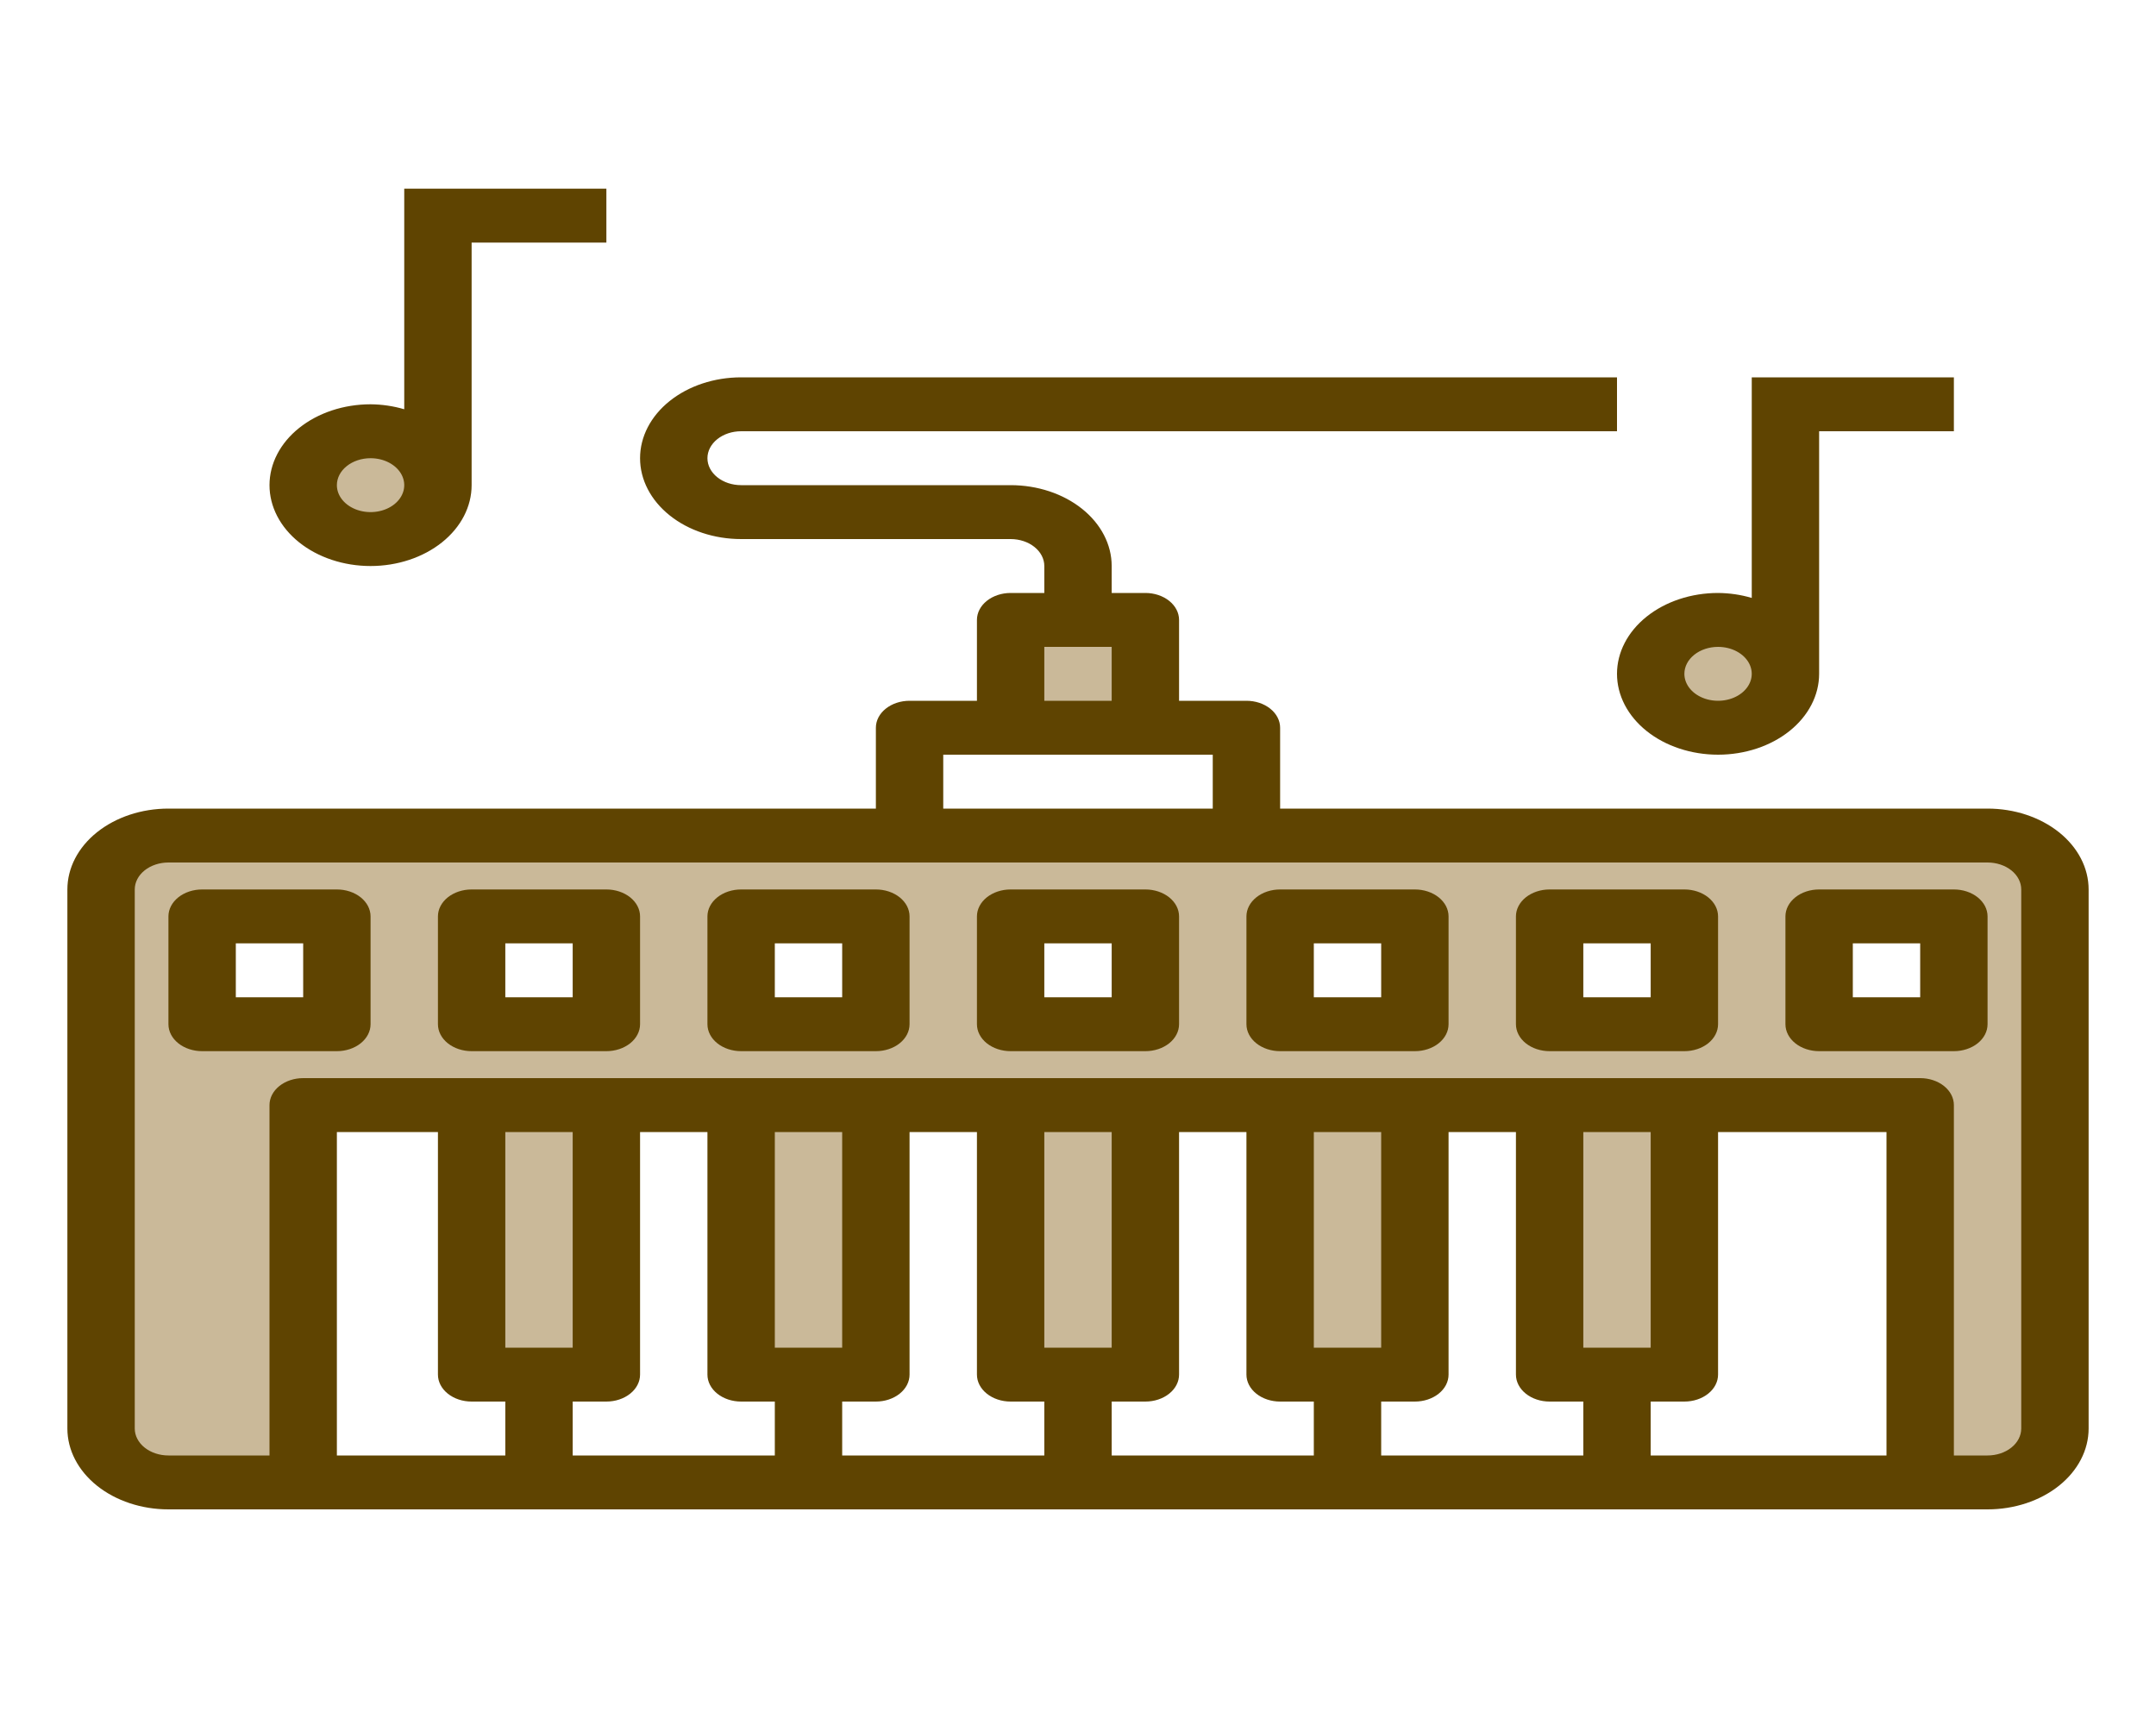
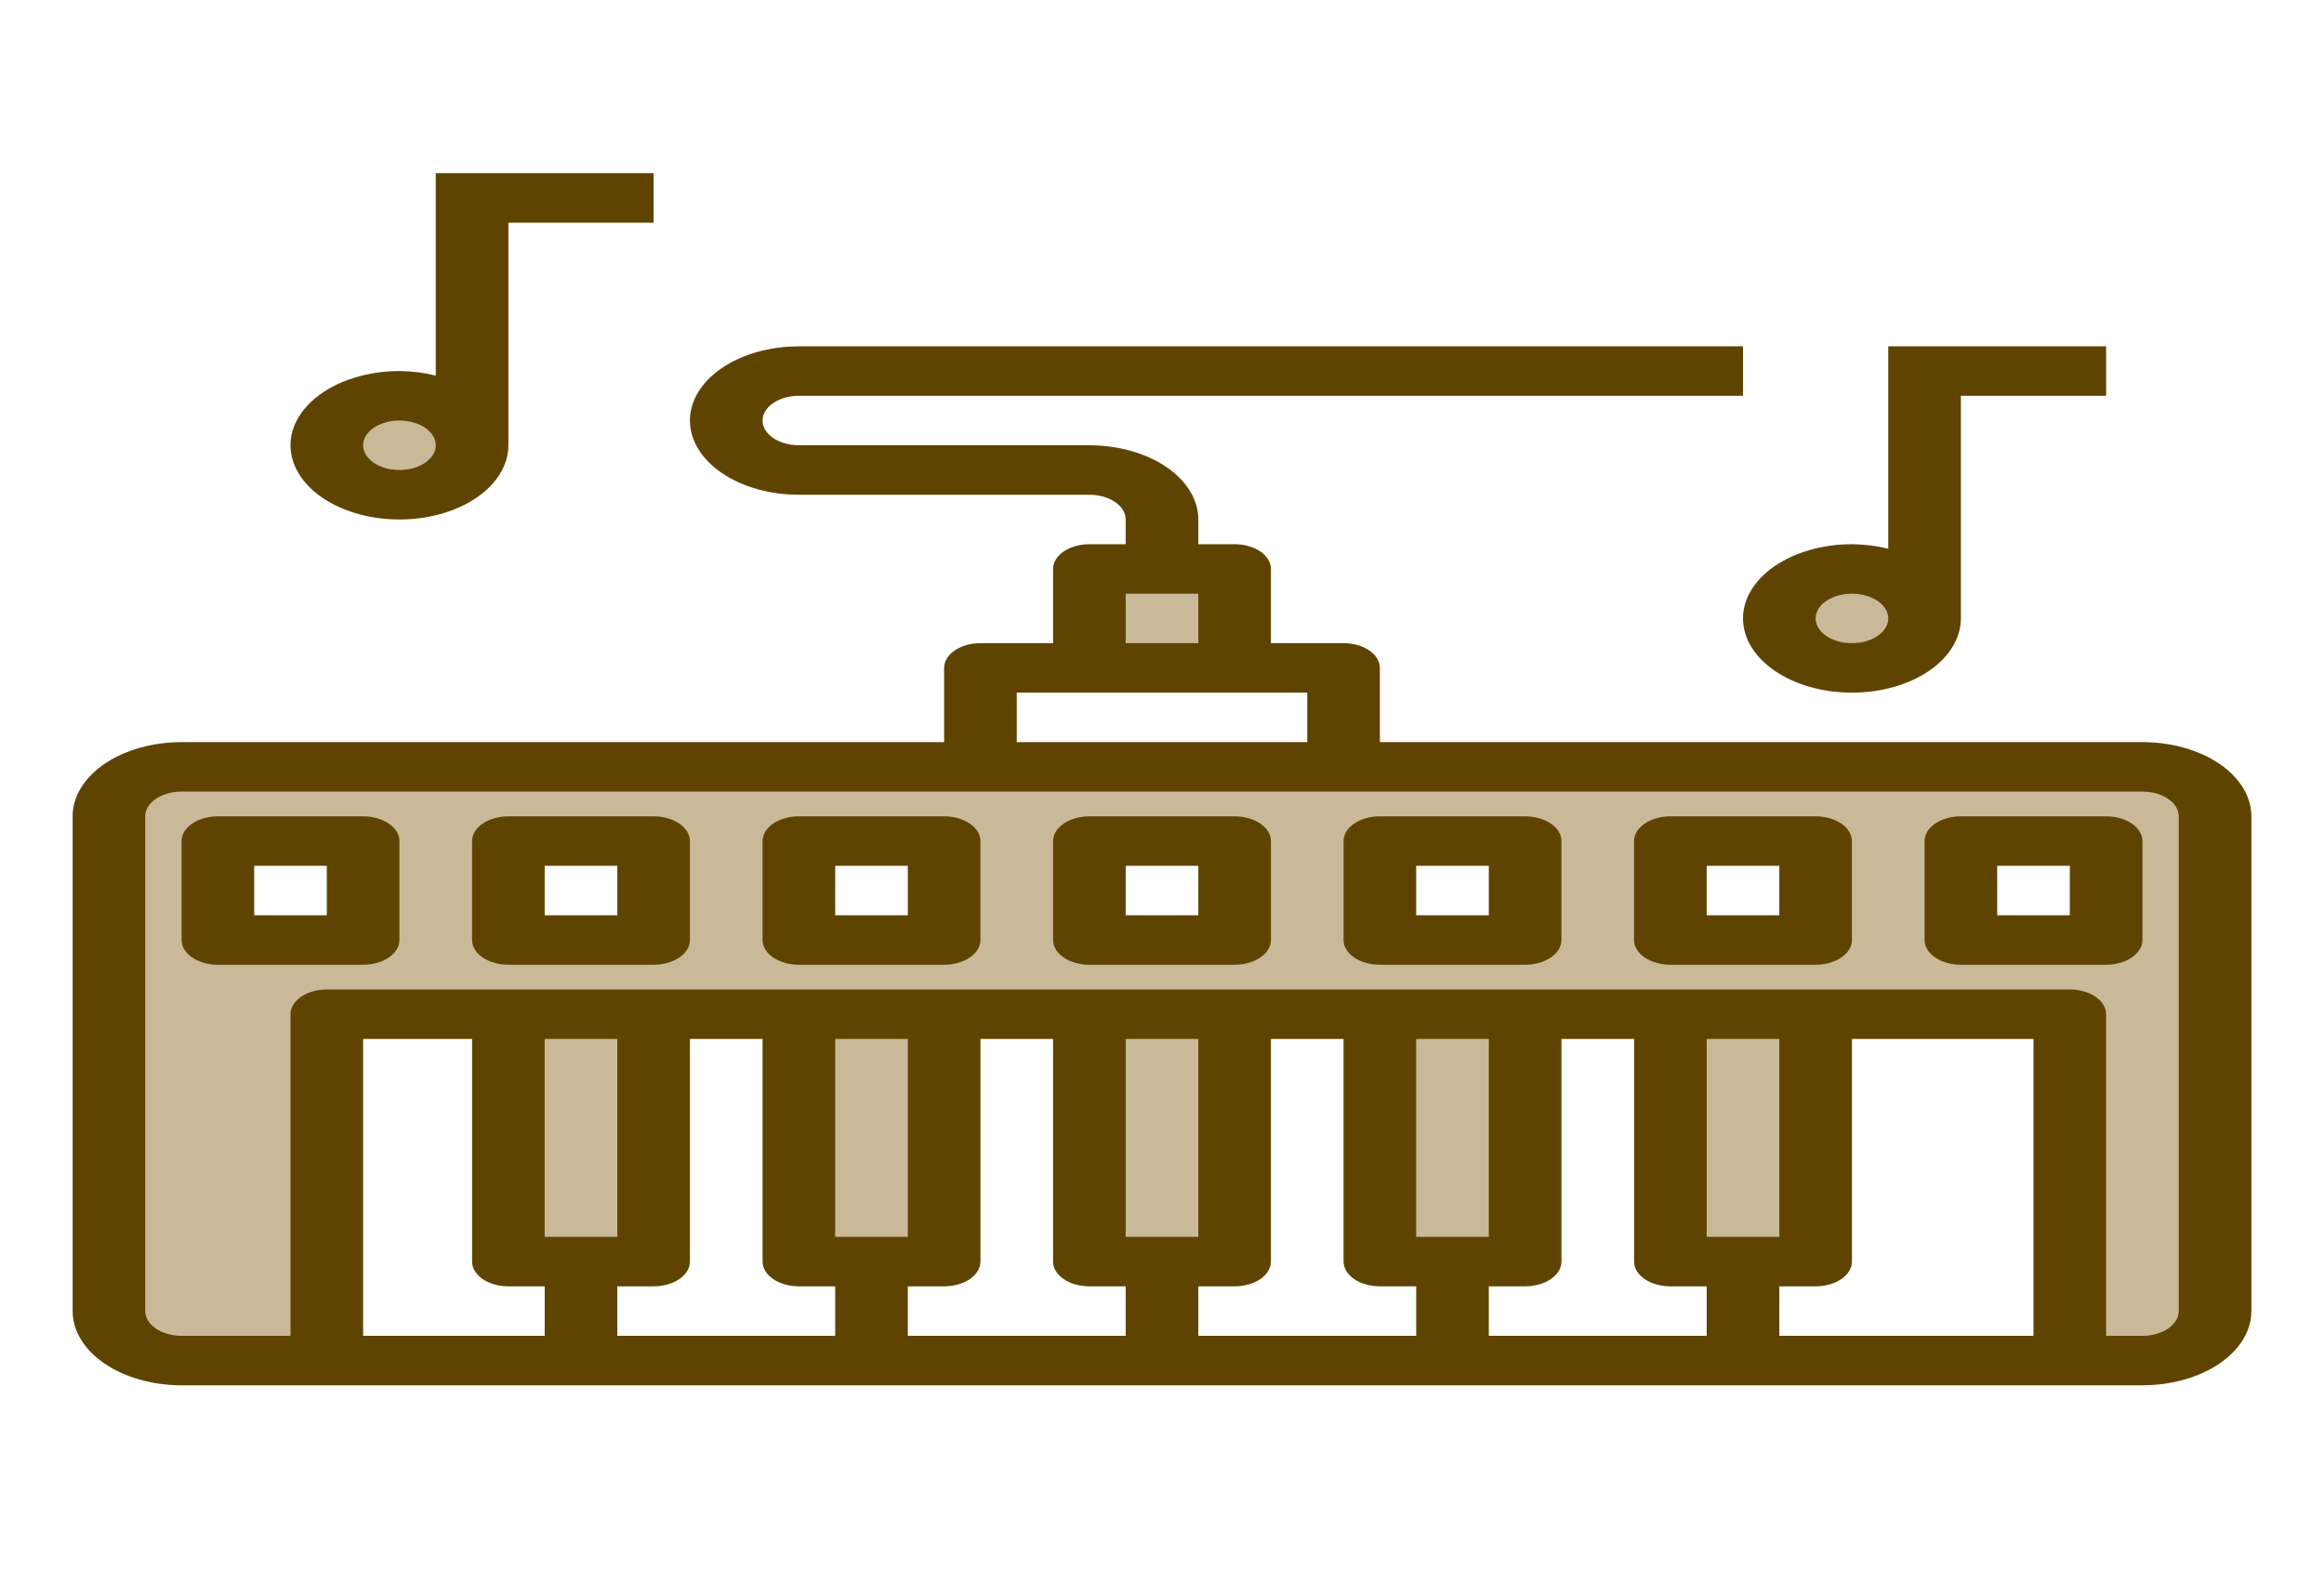
- <svg xmlns="http://www.w3.org/2000/svg" width="175" height="140" viewBox="0 0 175 140" fill="none">
-   <path d="M161.328 67.812H13.672C12.223 67.816 10.834 68.278 9.81 69.098C8.785 69.918 8.207 71.028 8.203 72.188V115.938C8.207 117.097 8.785 118.208 9.81 119.027C10.834 119.847 12.223 120.309 13.672 120.312H24.609V89.688H38.281V111.562H49.219V89.688H60.156V111.562H71.094V89.688H82.031V111.562H92.969V89.688H103.906V111.562H114.844V89.688H125.781V111.562H136.719V89.688H155.859V120.312H161.328C162.777 120.309 164.166 119.847 165.19 119.027C166.215 118.208 166.793 117.097 166.797 115.938V72.188C166.793 71.028 166.215 69.918 165.19 69.098C164.166 68.278 162.777 67.816 161.328 67.812ZM27.344 83.125H16.406V74.375H27.344V83.125ZM49.219 83.125H38.281V74.375H49.219V83.125ZM71.094 83.125H60.156V74.375H71.094V83.125ZM92.969 83.125H82.031V74.375H92.969V83.125ZM114.844 83.125H103.906V74.375H114.844V83.125ZM136.719 83.125H125.781V74.375H136.719V83.125ZM158.594 83.125H147.656V74.375H158.594V83.125Z" fill="#CAB998" fill-opacity="0.99" />
-   <path d="M139.453 59.062C142.473 59.062 144.922 57.104 144.922 54.688C144.922 52.271 142.473 50.312 139.453 50.312C136.433 50.312 133.984 52.271 133.984 54.688C133.984 57.104 136.433 59.062 139.453 59.062Z" fill="#CAB998" fill-opacity="0.99" />
-   <path d="M82.031 50.312V59.062H92.969V50.312H87.5H82.031Z" fill="#CAB998" fill-opacity="0.99" />
-   <path d="M30.078 43.75C33.098 43.75 35.547 41.791 35.547 39.375C35.547 36.959 33.098 35 30.078 35C27.058 35 24.609 36.959 24.609 39.375C24.609 41.791 27.058 43.75 30.078 43.75Z" fill="#CAB998" fill-opacity="0.99" />
-   <path d="M161.328 65.625H103.906V59.062C103.906 58.482 103.618 57.926 103.105 57.516C102.593 57.105 101.897 56.875 101.172 56.875H95.703V50.312C95.703 49.732 95.415 49.176 94.902 48.766C94.389 48.355 93.694 48.125 92.969 48.125H90.234V45.938C90.234 44.197 89.37 42.528 87.832 41.297C86.293 40.066 84.207 39.375 82.031 39.375H60.156C59.431 39.375 58.736 39.145 58.223 38.734C57.71 38.324 57.422 37.768 57.422 37.188C57.422 36.607 57.71 36.051 58.223 35.641C58.736 35.23 59.431 35 60.156 35H131.25V30.625H60.156C57.981 30.625 55.894 31.316 54.356 32.547C52.817 33.778 51.953 35.447 51.953 37.188C51.953 38.928 52.817 40.597 54.356 41.828C55.894 43.059 57.981 43.75 60.156 43.75H82.031C82.757 43.75 83.452 43.98 83.965 44.391C84.478 44.801 84.766 45.357 84.766 45.938V48.125H82.031C81.306 48.125 80.611 48.355 80.098 48.766C79.585 49.176 79.297 49.732 79.297 50.312V56.875H73.828C73.103 56.875 72.407 57.105 71.895 57.516C71.382 57.926 71.094 58.482 71.094 59.062V65.625H13.672C11.496 65.625 9.41 66.316 7.871 67.547C6.333 68.778 5.469 70.447 5.469 72.188V115.938C5.469 117.678 6.333 119.347 7.871 120.578C9.41 121.809 11.496 122.5 13.672 122.5H161.328C163.504 122.5 165.59 121.809 167.129 120.578C168.667 119.347 169.531 117.678 169.531 115.938V72.188C169.531 70.447 168.667 68.778 167.129 67.547C165.59 66.316 163.504 65.625 161.328 65.625ZM84.766 52.5H90.234V56.875H84.766V52.5ZM76.562 61.25H98.438V65.625H76.562V61.25ZM57.422 91.875V111.562C57.422 112.143 57.71 112.699 58.223 113.109C58.736 113.52 59.431 113.75 60.156 113.75H62.891V118.125H46.484V113.75H49.219C49.944 113.75 50.639 113.52 51.152 113.109C51.665 112.699 51.953 112.143 51.953 111.562V91.875H57.422ZM79.297 91.875V111.562C79.297 112.143 79.585 112.699 80.098 113.109C80.611 113.52 81.306 113.75 82.031 113.75H84.766V118.125H68.359V113.75H71.094C71.819 113.75 72.514 113.52 73.027 113.109C73.54 112.699 73.828 112.143 73.828 111.562V91.875H79.297ZM101.172 91.875V111.562C101.172 112.143 101.46 112.699 101.973 113.109C102.486 113.52 103.181 113.75 103.906 113.75H106.641V118.125H90.234V113.75H92.969C93.694 113.75 94.389 113.52 94.902 113.109C95.415 112.699 95.703 112.143 95.703 111.562V91.875H101.172ZM123.047 91.875V111.562C123.047 112.143 123.335 112.699 123.848 113.109C124.361 113.52 125.056 113.75 125.781 113.75H128.516V118.125H112.109V113.75H114.844C115.569 113.75 116.264 113.52 116.777 113.109C117.29 112.699 117.578 112.143 117.578 111.562V91.875H123.047ZM128.516 109.375V91.875H133.984V109.375H128.516ZM112.109 109.375H106.641V91.875H112.109V109.375ZM90.234 109.375H84.766V91.875H90.234V109.375ZM68.359 109.375H62.891V91.875H68.359V109.375ZM46.484 109.375H41.016V91.875H46.484V109.375ZM38.281 113.75H41.016V118.125H27.344V91.875H35.547V111.562C35.547 112.143 35.835 112.699 36.348 113.109C36.861 113.52 37.556 113.75 38.281 113.75ZM133.984 118.125V113.75H136.719C137.444 113.75 138.139 113.52 138.652 113.109C139.165 112.699 139.453 112.143 139.453 111.562V91.875H153.125V118.125H133.984ZM164.062 115.938C164.062 116.518 163.774 117.074 163.262 117.484C162.749 117.895 162.053 118.125 161.328 118.125H158.594V89.688C158.594 89.107 158.306 88.551 157.793 88.141C157.28 87.731 156.585 87.5 155.859 87.5H24.609C23.884 87.5 23.189 87.731 22.676 88.141C22.163 88.551 21.875 89.107 21.875 89.688V118.125H13.672C12.947 118.125 12.251 117.895 11.738 117.484C11.226 117.074 10.938 116.518 10.938 115.938V72.188C10.938 71.607 11.226 71.051 11.738 70.641C12.251 70.231 12.947 70 13.672 70H161.328C162.053 70 162.749 70.231 163.262 70.641C163.774 71.051 164.062 71.607 164.062 72.188V115.938ZM30.078 45.938C32.254 45.938 34.34 45.246 35.879 44.015C37.417 42.785 38.281 41.115 38.281 39.375V19.688H49.219V15.312H32.812V33.215C31.937 32.956 31.012 32.82 30.078 32.812C27.902 32.812 25.816 33.504 24.278 34.735C22.739 35.965 21.875 37.635 21.875 39.375C21.875 41.115 22.739 42.785 24.278 44.015C25.816 45.246 27.902 45.938 30.078 45.938ZM30.078 37.188C30.619 37.188 31.148 37.316 31.597 37.556C32.047 37.797 32.397 38.138 32.604 38.538C32.811 38.938 32.865 39.377 32.76 39.802C32.654 40.226 32.394 40.616 32.012 40.922C31.629 41.228 31.142 41.436 30.612 41.52C30.081 41.605 29.531 41.562 29.032 41.396C28.532 41.23 28.105 40.95 27.805 40.59C27.504 40.231 27.344 39.808 27.344 39.375C27.344 38.795 27.632 38.238 28.145 37.828C28.657 37.418 29.353 37.188 30.078 37.188Z" fill="#5F4401" />
-   <path d="M139.453 61.25C141.629 61.25 143.715 60.559 145.254 59.328C146.792 58.097 147.656 56.428 147.656 54.688V35H158.594V30.625H142.188V48.528C141.312 48.268 140.387 48.132 139.453 48.125C137.278 48.125 135.191 48.816 133.653 50.047C132.114 51.278 131.25 52.947 131.25 54.688C131.25 56.428 132.114 58.097 133.653 59.328C135.191 60.559 137.278 61.25 139.453 61.25ZM139.453 52.5C139.994 52.5 140.523 52.628 140.972 52.869C141.422 53.109 141.772 53.451 141.979 53.85C142.186 54.25 142.24 54.69 142.135 55.114C142.029 55.539 141.769 55.928 141.387 56.234C141.004 56.54 140.517 56.749 139.987 56.833C139.456 56.917 138.906 56.874 138.407 56.709C137.907 56.543 137.48 56.263 137.18 55.903C136.879 55.543 136.719 55.12 136.719 54.688C136.719 54.107 137.007 53.551 137.52 53.141C138.032 52.73 138.728 52.5 139.453 52.5ZM27.344 72.188H16.406C15.681 72.188 14.986 72.418 14.473 72.828C13.96 73.238 13.672 73.795 13.672 74.375V83.125C13.672 83.705 13.96 84.262 14.473 84.672C14.986 85.082 15.681 85.312 16.406 85.312H27.344C28.069 85.312 28.765 85.082 29.277 84.672C29.79 84.262 30.078 83.705 30.078 83.125V74.375C30.078 73.795 29.79 73.238 29.277 72.828C28.765 72.418 28.069 72.188 27.344 72.188ZM24.609 80.938H19.141V76.562H24.609V80.938ZM49.219 72.188H38.281C37.556 72.188 36.861 72.418 36.348 72.828C35.835 73.238 35.547 73.795 35.547 74.375V83.125C35.547 83.705 35.835 84.262 36.348 84.672C36.861 85.082 37.556 85.312 38.281 85.312H49.219C49.944 85.312 50.639 85.082 51.152 84.672C51.665 84.262 51.953 83.705 51.953 83.125V74.375C51.953 73.795 51.665 73.238 51.152 72.828C50.639 72.418 49.944 72.188 49.219 72.188ZM46.484 80.938H41.016V76.562H46.484V80.938ZM71.094 72.188H60.156C59.431 72.188 58.736 72.418 58.223 72.828C57.71 73.238 57.422 73.795 57.422 74.375V83.125C57.422 83.705 57.71 84.262 58.223 84.672C58.736 85.082 59.431 85.312 60.156 85.312H71.094C71.819 85.312 72.514 85.082 73.027 84.672C73.54 84.262 73.828 83.705 73.828 83.125V74.375C73.828 73.795 73.54 73.238 73.027 72.828C72.514 72.418 71.819 72.188 71.094 72.188ZM68.359 80.938H62.891V76.562H68.359V80.938ZM92.969 72.188H82.031C81.306 72.188 80.611 72.418 80.098 72.828C79.585 73.238 79.297 73.795 79.297 74.375V83.125C79.297 83.705 79.585 84.262 80.098 84.672C80.611 85.082 81.306 85.312 82.031 85.312H92.969C93.694 85.312 94.389 85.082 94.902 84.672C95.415 84.262 95.703 83.705 95.703 83.125V74.375C95.703 73.795 95.415 73.238 94.902 72.828C94.389 72.418 93.694 72.188 92.969 72.188ZM90.234 80.938H84.766V76.562H90.234V80.938ZM114.844 72.188H103.906C103.181 72.188 102.486 72.418 101.973 72.828C101.46 73.238 101.172 73.795 101.172 74.375V83.125C101.172 83.705 101.46 84.262 101.973 84.672C102.486 85.082 103.181 85.312 103.906 85.312H114.844C115.569 85.312 116.264 85.082 116.777 84.672C117.29 84.262 117.578 83.705 117.578 83.125V74.375C117.578 73.795 117.29 73.238 116.777 72.828C116.264 72.418 115.569 72.188 114.844 72.188ZM112.109 80.938H106.641V76.562H112.109V80.938ZM136.719 72.188H125.781C125.056 72.188 124.361 72.418 123.848 72.828C123.335 73.238 123.047 73.795 123.047 74.375V83.125C123.047 83.705 123.335 84.262 123.848 84.672C124.361 85.082 125.056 85.312 125.781 85.312H136.719C137.444 85.312 138.139 85.082 138.652 84.672C139.165 84.262 139.453 83.705 139.453 83.125V74.375C139.453 73.795 139.165 73.238 138.652 72.828C138.139 72.418 137.444 72.188 136.719 72.188ZM133.984 80.938H128.516V76.562H133.984V80.938ZM158.594 72.188H147.656C146.931 72.188 146.236 72.418 145.723 72.828C145.21 73.238 144.922 73.795 144.922 74.375V83.125C144.922 83.705 145.21 84.262 145.723 84.672C146.236 85.082 146.931 85.312 147.656 85.312H158.594C159.319 85.312 160.014 85.082 160.527 84.672C161.04 84.262 161.328 83.705 161.328 83.125V74.375C161.328 73.795 161.04 73.238 160.527 72.828C160.014 72.418 159.319 72.188 158.594 72.188ZM155.859 80.938H150.391V76.562H155.859V80.938Z" fill="#5F4401" />
+ <svg xmlns="http://www.w3.org/2000/svg" width="160" height="109" viewBox="0 0 160 109" fill="none">
+   <path d="M147.5 52.797H12.5C11.175 52.8 9.906 53.159 8.969 53.797C8.032 54.436 7.504 55.301 7.5 56.203V90.266C7.504 91.168 8.032 92.033 8.969 92.671C9.906 93.309 11.175 93.669 12.5 93.672H22.5V69.828H35V86.859H45V69.828H55V86.859H65V69.828H75V86.859H85V69.828H95V86.859H105V69.828H115V86.859H125V69.828H142.5V93.672H147.5C148.825 93.669 150.094 93.309 151.031 92.671C151.968 92.033 152.496 91.168 152.5 90.266V56.203C152.496 55.301 151.968 54.436 151.031 53.797C150.094 53.159 148.825 52.8 147.5 52.797ZM25 64.719H15V57.906H25V64.719ZM45 64.719H35V57.906H45V64.719ZM65 64.719H55V57.906H65V64.719ZM85 64.719H75V57.906H85V64.719ZM105 64.719H95V57.906H105V64.719ZM125 64.719H115V57.906H125V64.719ZM145 64.719H135V57.906H145V64.719Z" fill="#CAB998" fill-opacity="0.99" />
+   <path d="M127.5 45.984C130.261 45.984 132.5 44.459 132.5 42.578C132.5 40.697 130.261 39.172 127.5 39.172C124.739 39.172 122.5 40.697 122.5 42.578C122.5 44.459 124.739 45.984 127.5 45.984Z" fill="#CAB998" fill-opacity="0.99" />
+   <path d="M75 39.172V45.984H85V39.172H80H75Z" fill="#CAB998" fill-opacity="0.99" />
+   <path d="M27.5 34.062C30.261 34.062 32.5 32.538 32.5 30.656C32.5 28.775 30.261 27.25 27.5 27.25C24.739 27.25 22.5 28.775 22.5 30.656C22.5 32.538 24.739 34.062 27.5 34.062Z" fill="#CAB998" fill-opacity="0.99" />
+   <path d="M147.5 51.094H95V45.984C95 45.533 94.737 45.099 94.268 44.78C93.799 44.461 93.163 44.281 92.5 44.281H87.5V39.172C87.5 38.72 87.237 38.287 86.768 37.968C86.299 37.648 85.663 37.469 85 37.469H82.5V35.766C82.5 34.41 81.71 33.111 80.303 32.153C78.897 31.195 76.989 30.656 75 30.656H55C54.337 30.656 53.701 30.477 53.232 30.157C52.763 29.838 52.5 29.405 52.5 28.953C52.5 28.501 52.763 28.068 53.232 27.749C53.701 27.429 54.337 27.25 55 27.25H120V23.844H55C53.011 23.844 51.103 24.382 49.697 25.34C48.29 26.298 47.5 27.598 47.5 28.953C47.5 30.308 48.29 31.608 49.697 32.566C51.103 33.524 53.011 34.062 55 34.062H75C75.663 34.062 76.299 34.242 76.768 34.561C77.237 34.881 77.5 35.314 77.5 35.766V37.469H75C74.337 37.469 73.701 37.648 73.232 37.968C72.763 38.287 72.5 38.72 72.5 39.172V44.281H67.5C66.837 44.281 66.201 44.461 65.732 44.78C65.263 45.099 65 45.533 65 45.984V51.094H12.5C10.511 51.094 8.603 51.632 7.197 52.59C5.79 53.548 5 54.848 5 56.203V90.266C5 91.621 5.79 92.92 7.197 93.879C8.603 94.837 10.511 95.375 12.5 95.375H147.5C149.489 95.375 151.397 94.837 152.803 93.879C154.21 92.92 155 91.621 155 90.266V56.203C155 54.848 154.21 53.548 152.803 52.59C151.397 51.632 149.489 51.094 147.5 51.094ZM77.5 40.875H82.5V44.281H77.5V40.875ZM70 47.688H90V51.094H70V47.688ZM52.5 71.531V86.859C52.5 87.311 52.763 87.744 53.232 88.064C53.701 88.383 54.337 88.562 55 88.562H57.5V91.969H42.5V88.562H45C45.663 88.562 46.299 88.383 46.768 88.064C47.237 87.744 47.5 87.311 47.5 86.859V71.531H52.5ZM72.5 71.531V86.859C72.5 87.311 72.763 87.744 73.232 88.064C73.701 88.383 74.337 88.562 75 88.562H77.5V91.969H62.5V88.562H65C65.663 88.562 66.299 88.383 66.768 88.064C67.237 87.744 67.5 87.311 67.5 86.859V71.531H72.5ZM92.5 71.531V86.859C92.5 87.311 92.763 87.744 93.232 88.064C93.701 88.383 94.337 88.562 95 88.562H97.5V91.969H82.5V88.562H85C85.663 88.562 86.299 88.383 86.768 88.064C87.237 87.744 87.5 87.311 87.5 86.859V71.531H92.5ZM112.5 71.531V86.859C112.5 87.311 112.763 87.744 113.232 88.064C113.701 88.383 114.337 88.562 115 88.562H117.5V91.969H102.5V88.562H105C105.663 88.562 106.299 88.383 106.768 88.064C107.237 87.744 107.5 87.311 107.5 86.859V71.531H112.5ZM117.5 85.156V71.531H122.5V85.156H117.5ZM102.5 85.156H97.5V71.531H102.5V85.156ZM82.5 85.156H77.5V71.531H82.5V85.156ZM62.5 85.156H57.5V71.531H62.5V85.156ZM42.5 85.156H37.5V71.531H42.5V85.156ZM35 88.562H37.5V91.969H25V71.531H32.5V86.859C32.5 87.311 32.763 87.744 33.232 88.064C33.701 88.383 34.337 88.562 35 88.562ZM122.5 91.969V88.562H125C125.663 88.562 126.299 88.383 126.768 88.064C127.237 87.744 127.5 87.311 127.5 86.859V71.531H140V91.969H122.5ZM150 90.266C150 90.717 149.737 91.15 149.268 91.47C148.799 91.789 148.163 91.969 147.5 91.969H145V69.828C145 69.376 144.737 68.943 144.268 68.624C143.799 68.304 143.163 68.125 142.5 68.125H22.5C21.837 68.125 21.201 68.304 20.732 68.624C20.263 68.943 20 69.376 20 69.828V91.969H12.5C11.837 91.969 11.201 91.789 10.732 91.47C10.263 91.15 10 90.717 10 90.266V56.203C10 55.751 10.263 55.318 10.732 54.999C11.201 54.679 11.837 54.5 12.5 54.5H147.5C148.163 54.5 148.799 54.679 149.268 54.999C149.737 55.318 150 55.751 150 56.203V90.266ZM27.5 35.766C29.489 35.766 31.397 35.227 32.803 34.269C34.21 33.311 35 32.011 35 30.656V15.328H45V11.922H30V25.86C29.199 25.659 28.354 25.552 27.5 25.547C25.511 25.547 23.603 26.085 22.197 27.043C20.79 28.002 20 29.301 20 30.656C20 32.011 20.79 33.311 22.197 34.269C23.603 35.227 25.511 35.766 27.5 35.766ZM27.5 28.953C27.994 28.953 28.478 29.053 28.889 29.24C29.3 29.427 29.62 29.693 29.81 30.005C29.999 30.316 30.048 30.658 29.952 30.988C29.855 31.319 29.617 31.622 29.268 31.86C28.918 32.099 28.473 32.261 27.988 32.327C27.503 32.392 27 32.359 26.543 32.23C26.087 32.101 25.696 31.883 25.421 31.602C25.147 31.322 25 30.993 25 30.656C25 30.205 25.263 29.771 25.732 29.452C26.201 29.133 26.837 28.953 27.5 28.953Z" fill="#5F4401" />
+   <path d="M127.5 47.688C129.489 47.688 131.397 47.149 132.803 46.191C134.21 45.233 135 43.933 135 42.578V27.25H145V23.844H130V37.782C129.199 37.58 128.354 37.474 127.5 37.469C125.511 37.469 123.603 38.007 122.197 38.965C120.79 39.923 120 41.223 120 42.578C120 43.933 120.79 45.233 122.197 46.191C123.603 47.149 125.511 47.688 127.5 47.688ZM127.5 40.875C127.994 40.875 128.478 40.975 128.889 41.162C129.3 41.349 129.62 41.615 129.81 41.926C129.999 42.238 130.048 42.58 129.952 42.91C129.855 43.241 129.617 43.544 129.268 43.782C128.918 44.021 128.473 44.183 127.988 44.248C127.503 44.314 127 44.281 126.543 44.152C126.086 44.023 125.696 43.804 125.421 43.524C125.147 43.244 125 42.915 125 42.578C125 42.126 125.263 41.693 125.732 41.374C126.201 41.054 126.837 40.875 127.5 40.875ZM25 56.203H15C14.337 56.203 13.701 56.383 13.232 56.702C12.763 57.021 12.5 57.455 12.5 57.906V64.719C12.5 65.17 12.763 65.604 13.232 65.923C13.701 66.242 14.337 66.422 15 66.422H25C25.663 66.422 26.299 66.242 26.768 65.923C27.237 65.604 27.5 65.17 27.5 64.719V57.906C27.5 57.455 27.237 57.021 26.768 56.702C26.299 56.383 25.663 56.203 25 56.203ZM22.5 63.016H17.5V59.609H22.5V63.016ZM45 56.203H35C34.337 56.203 33.701 56.383 33.232 56.702C32.763 57.021 32.5 57.455 32.5 57.906V64.719C32.5 65.17 32.763 65.604 33.232 65.923C33.701 66.242 34.337 66.422 35 66.422H45C45.663 66.422 46.299 66.242 46.768 65.923C47.237 65.604 47.5 65.17 47.5 64.719V57.906C47.5 57.455 47.237 57.021 46.768 56.702C46.299 56.383 45.663 56.203 45 56.203ZM42.5 63.016H37.5V59.609H42.5V63.016ZM65 56.203H55C54.337 56.203 53.701 56.383 53.232 56.702C52.763 57.021 52.5 57.455 52.5 57.906V64.719C52.5 65.17 52.763 65.604 53.232 65.923C53.701 66.242 54.337 66.422 55 66.422H65C65.663 66.422 66.299 66.242 66.768 65.923C67.237 65.604 67.5 65.17 67.5 64.719V57.906C67.5 57.455 67.237 57.021 66.768 56.702C66.299 56.383 65.663 56.203 65 56.203ZM62.5 63.016H57.5V59.609H62.5V63.016ZM85 56.203H75C74.337 56.203 73.701 56.383 73.232 56.702C72.763 57.021 72.5 57.455 72.5 57.906V64.719C72.5 65.17 72.763 65.604 73.232 65.923C73.701 66.242 74.337 66.422 75 66.422H85C85.663 66.422 86.299 66.242 86.768 65.923C87.237 65.604 87.5 65.17 87.5 64.719V57.906C87.5 57.455 87.237 57.021 86.768 56.702C86.299 56.383 85.663 56.203 85 56.203ZM82.5 63.016H77.5V59.609H82.5V63.016ZM105 56.203H95C94.337 56.203 93.701 56.383 93.232 56.702C92.763 57.021 92.5 57.455 92.5 57.906V64.719C92.5 65.17 92.763 65.604 93.232 65.923C93.701 66.242 94.337 66.422 95 66.422H105C105.663 66.422 106.299 66.242 106.768 65.923C107.237 65.604 107.5 65.17 107.5 64.719V57.906C107.5 57.455 107.237 57.021 106.768 56.702C106.299 56.383 105.663 56.203 105 56.203ZM102.5 63.016H97.5V59.609H102.5V63.016ZM125 56.203H115C114.337 56.203 113.701 56.383 113.232 56.702C112.763 57.021 112.5 57.455 112.5 57.906V64.719C112.5 65.17 112.763 65.604 113.232 65.923C113.701 66.242 114.337 66.422 115 66.422H125C125.663 66.422 126.299 66.242 126.768 65.923C127.237 65.604 127.5 65.17 127.5 64.719V57.906C127.5 57.455 127.237 57.021 126.768 56.702C126.299 56.383 125.663 56.203 125 56.203ZM122.5 63.016H117.5V59.609H122.5V63.016ZM145 56.203H135C134.337 56.203 133.701 56.383 133.232 56.702C132.763 57.021 132.5 57.455 132.5 57.906V64.719C132.5 65.17 132.763 65.604 133.232 65.923C133.701 66.242 134.337 66.422 135 66.422H145C145.663 66.422 146.299 66.242 146.768 65.923C147.237 65.604 147.5 65.17 147.5 64.719V57.906C147.5 57.455 147.237 57.021 146.768 56.702C146.299 56.383 145.663 56.203 145 56.203ZM142.5 63.016H137.5V59.609H142.5V63.016Z" fill="#5F4401" />
</svg>
